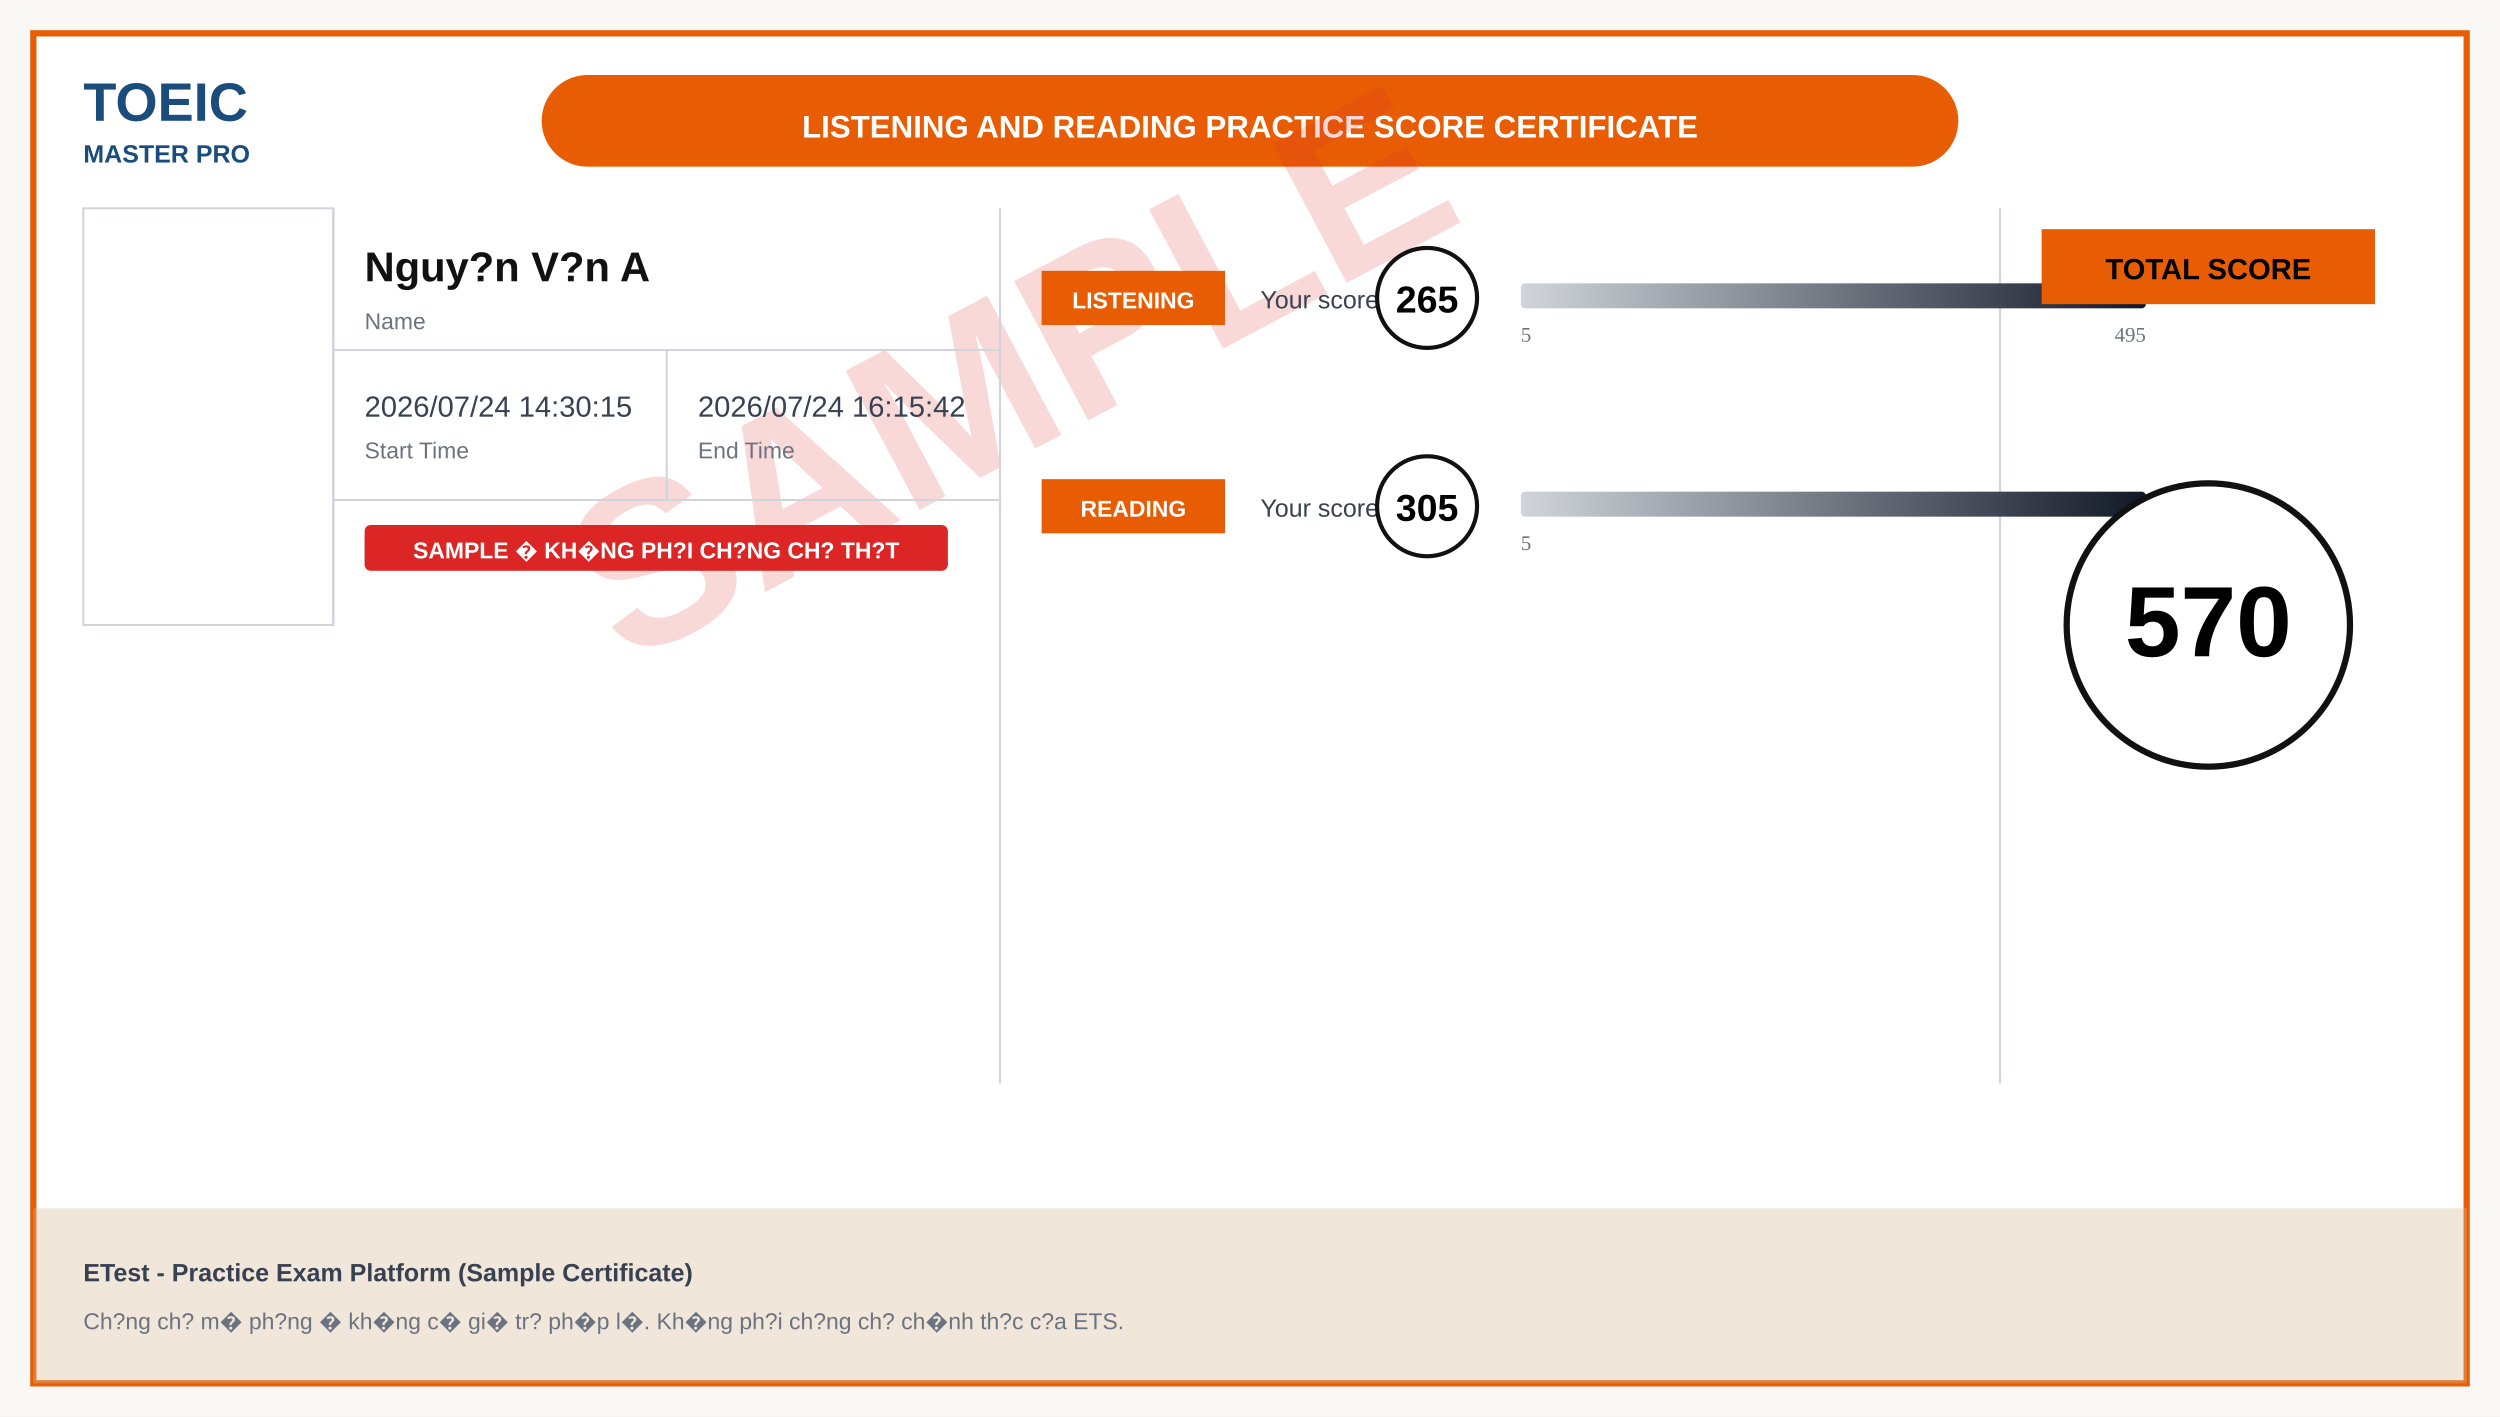
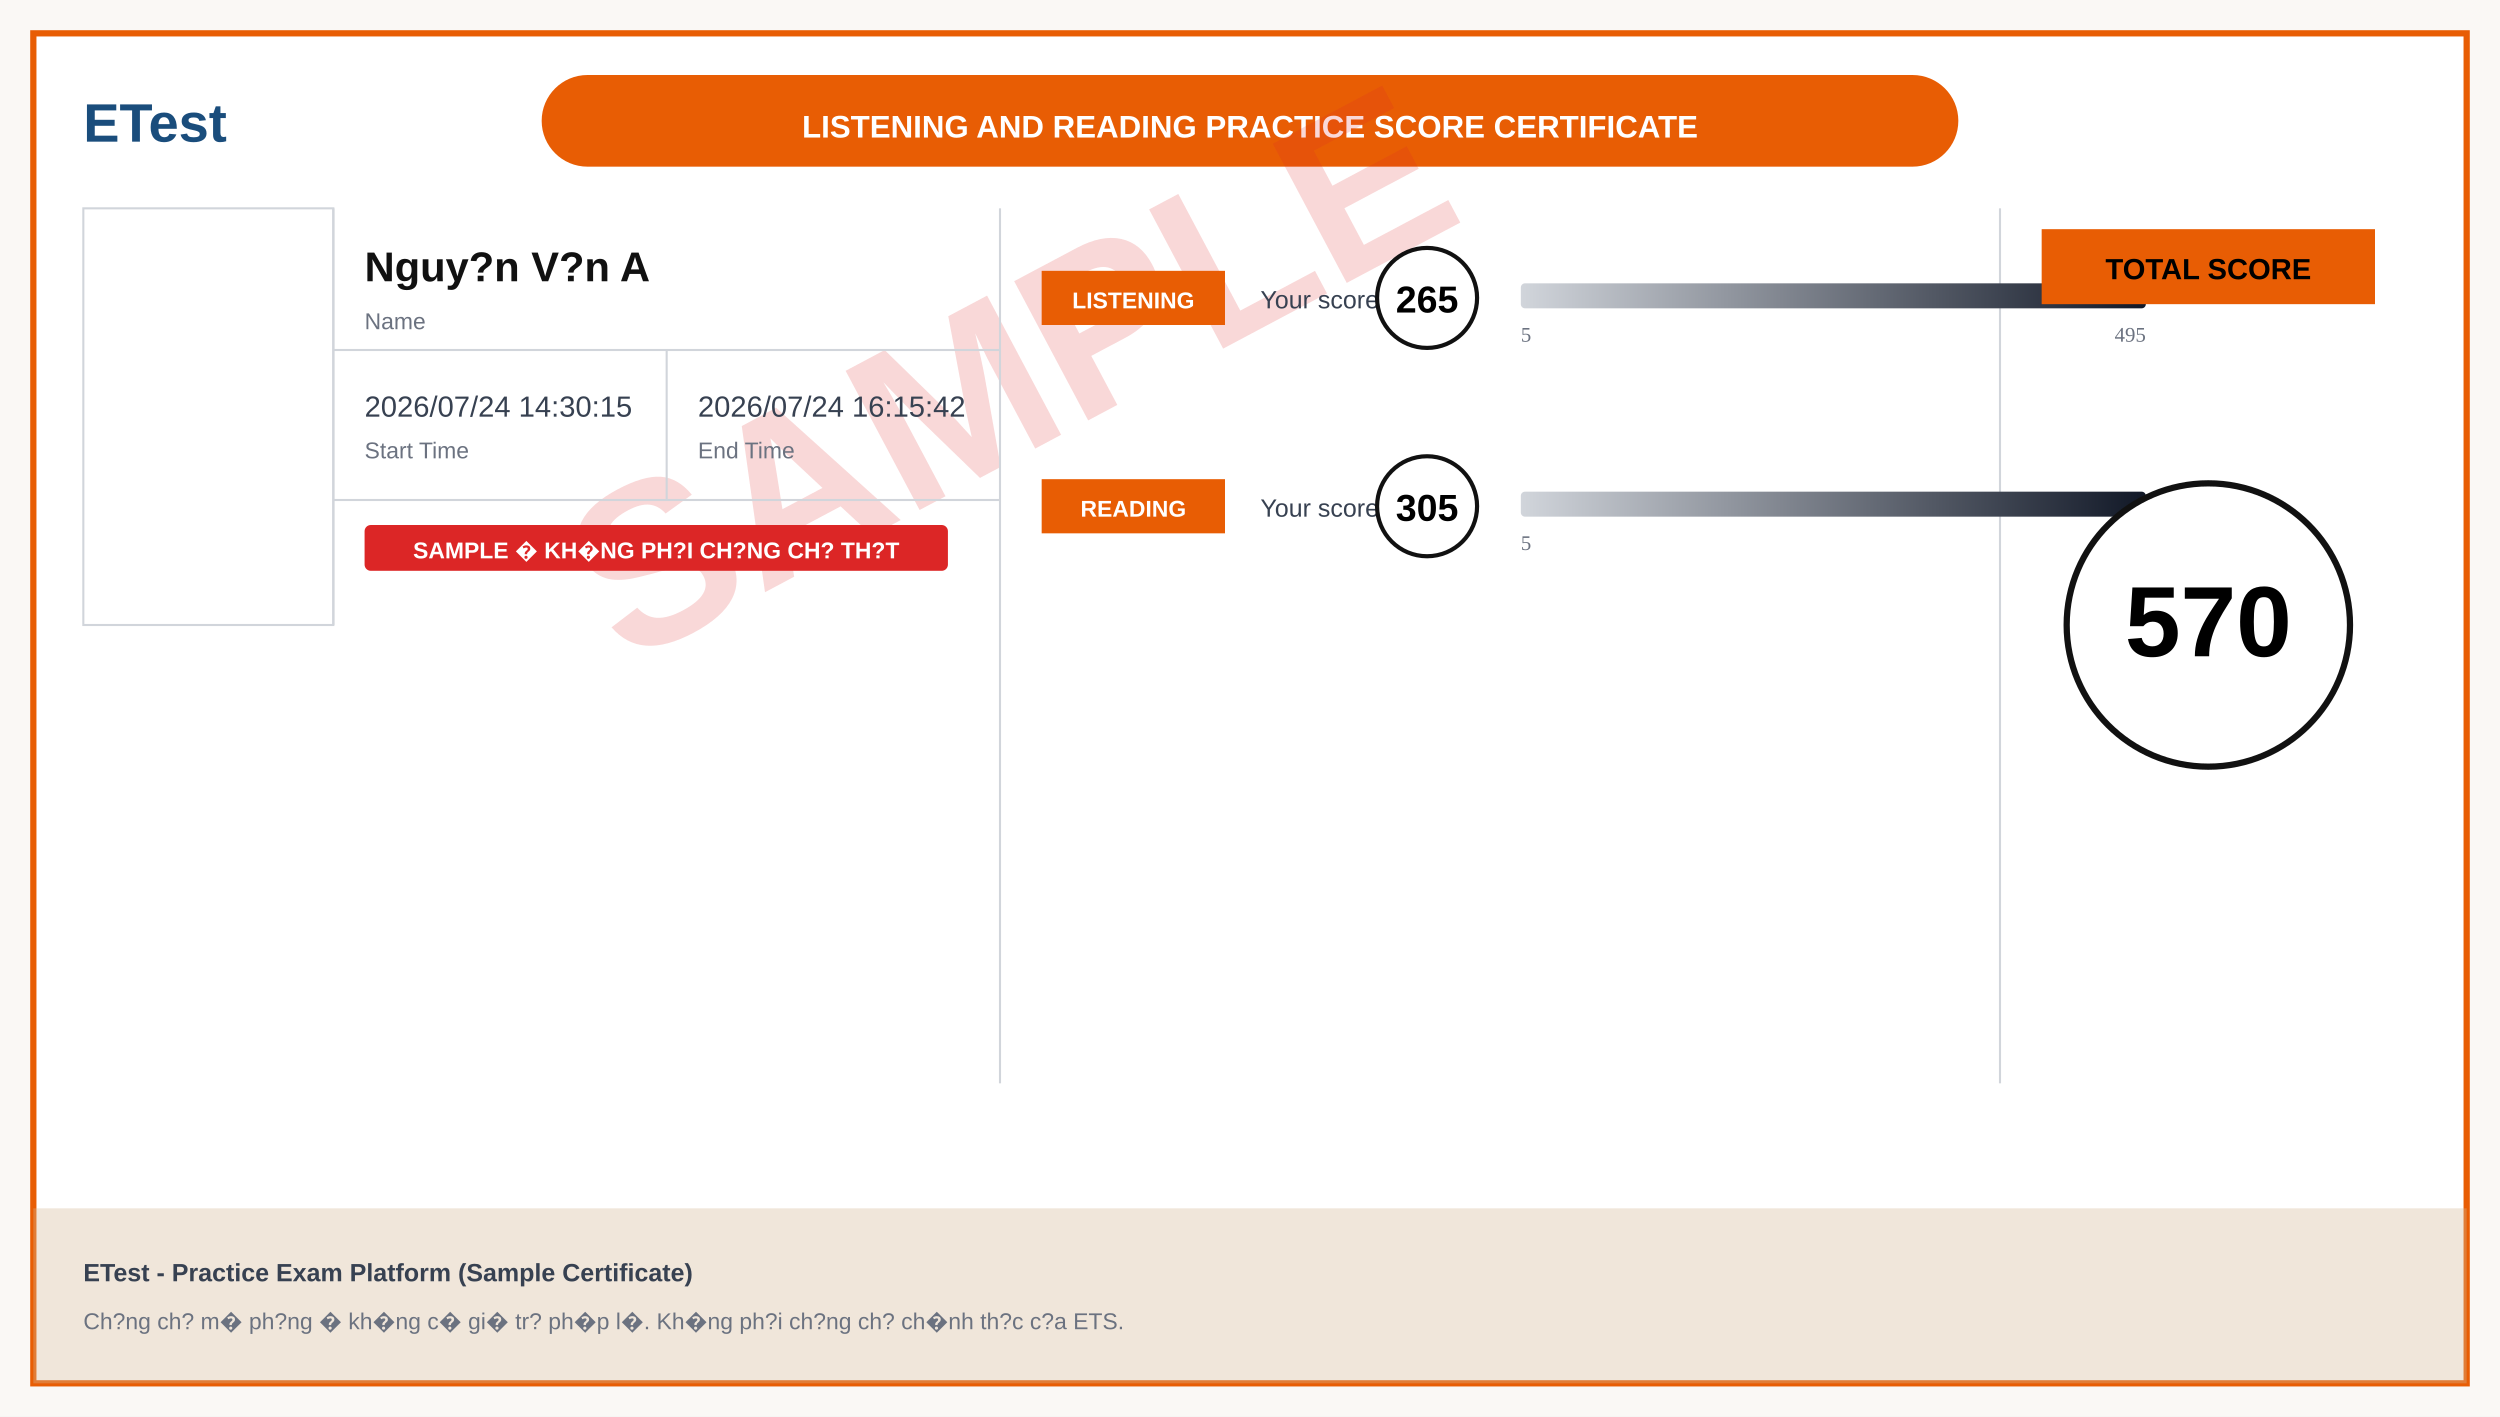
<svg xmlns="http://www.w3.org/2000/svg" width="1200" height="680" viewBox="0 0 1200 680">
  <defs>
    <linearGradient id="barGrad" x1="0%" y1="0%" x2="100%" y2="0%">
      <stop offset="0%" stop-color="#d1d5db" />
      <stop offset="100%" stop-color="#111827" />
    </linearGradient>
  </defs>
  <rect width="1200" height="680" fill="#faf8f5" />
  <rect x="16" y="16" width="1168" height="648" fill="#fff" stroke="#e85d04" stroke-width="3" />
-   <text x="40" y="58" font-family="Arial,sans-serif" font-size="26" font-weight="700" fill="#1a4d7c">TOEIC</text>
-   <text x="40" y="78" font-family="Arial,sans-serif" font-size="12" font-weight="600" fill="#1a4d7c">MASTER PRO</text>
+   <text x="40" y="68" font-family="Arial,sans-serif" font-size="26" font-weight="700" fill="#1a4d7c">ETest</text>
  <rect x="260" y="36" width="680" height="44" rx="22" fill="#e85d04" />
  <text x="600" y="66" text-anchor="middle" font-family="Arial,sans-serif" font-size="15" font-weight="700" fill="#fff">LISTENING AND READING PRACTICE SCORE CERTIFICATE</text>
  <g transform="translate(300,320) rotate(-28)">
    <text font-family="Arial,sans-serif" font-size="110" font-weight="900" fill="#dc2626" opacity="0.18">SAMPLE</text>
  </g>
  <rect x="40" y="100" width="120" height="200" fill="#fff" stroke="#d1d5db" />
  <line x1="160" y1="100" x2="160" y2="300" stroke="#d1d5db" />
  <text x="175" y="135" font-family="Arial,sans-serif" font-size="20" font-weight="700" fill="#111">Nguy?n V?n A</text>
  <text x="175" y="158" font-family="Arial,sans-serif" font-size="11" fill="#6b7280">Name</text>
  <line x1="160" y1="168" x2="480" y2="168" stroke="#d1d5db" />
  <text x="175" y="200" font-family="Arial,sans-serif" font-size="14" fill="#374151">2026/07/24 14:30:15</text>
  <text x="175" y="220" font-family="Arial,sans-serif" font-size="11" fill="#6b7280">Start Time</text>
  <line x1="320" y1="168" x2="320" y2="240" stroke="#d1d5db" />
  <text x="335" y="200" font-family="Arial,sans-serif" font-size="14" fill="#374151">2026/07/24 16:15:42</text>
  <text x="335" y="220" font-family="Arial,sans-serif" font-size="11" fill="#6b7280">End Time</text>
  <line x1="160" y1="240" x2="480" y2="240" stroke="#d1d5db" />
  <rect x="175" y="252" width="280" height="22" rx="3" fill="#dc2626" />
  <text x="315" y="268" text-anchor="middle" font-family="Arial,sans-serif" font-size="11" font-weight="700" fill="#fff">SAMPLE � KH�NG PH?I CH?NG CH? TH?T</text>
  <line x1="480" y1="100" x2="480" y2="520" stroke="#d1d5db" />
  <line x1="960" y1="100" x2="960" y2="520" stroke="#d1d5db" />
  <g transform="translate(500,130)">
    <rect width="88" height="26" fill="#e85d04" />
    <text x="44" y="18" text-anchor="middle" font-family="Arial,sans-serif" font-size="11" font-weight="700" fill="#fff">LISTENING</text>
    <text x="105" y="18" font-family="Arial,sans-serif" font-size="12" fill="#374151">Your score</text>
    <circle cx="185" cy="13" r="24" fill="#fff" stroke="#111" stroke-width="2" />
    <text x="185" y="20" text-anchor="middle" font-family="Arial,sans-serif" font-size="18" font-weight="700">265</text>
    <rect x="230" y="6" width="300" height="12" fill="url(#barGrad)" rx="2" />
    <text x="230" y="34" font-size="10" fill="#6b7280">5</text>
    <text x="530" y="34" text-anchor="end" font-size="10" fill="#6b7280">495</text>
  </g>
  <g transform="translate(500,230)">
    <rect width="88" height="26" fill="#e85d04" />
    <text x="44" y="18" text-anchor="middle" font-family="Arial,sans-serif" font-size="11" font-weight="700" fill="#fff">READING</text>
    <text x="105" y="18" font-family="Arial,sans-serif" font-size="12" fill="#374151">Your score</text>
    <circle cx="185" cy="13" r="24" fill="#fff" stroke="#111" stroke-width="2" />
    <text x="185" y="20" text-anchor="middle" font-family="Arial,sans-serif" font-size="18" font-weight="700">305</text>
    <rect x="230" y="6" width="300" height="12" fill="url(#barGrad)" rx="2" />
    <text x="230" y="34" font-size="10" fill="#6b7280">5</text>
    <text x="530" y="34" text-anchor="end" font-size="10" fill="#6b7280">495</text>
  </g>
  <rect x="980" y="110" width="160" height="36" fill="#e85d04" />
  <text x="1060" y="134" text-anchor="middle" font-family="Arial,sans-serif" font-size="14" font-weight="700">TOTAL SCORE</text>
  <circle cx="1060" cy="300" r="68" fill="#fff" stroke="#111" stroke-width="3" />
  <text x="1060" y="315" text-anchor="middle" font-family="Arial,sans-serif" font-size="48" font-weight="700">570</text>
  <rect x="16" y="580" width="1168" height="84" fill="#d4b896" opacity="0.35" />
  <text x="40" y="615" font-family="Arial,sans-serif" font-size="12" font-weight="600" fill="#374151">ETest - Practice Exam Platform (Sample Certificate)</text>
  <text x="40" y="638" font-family="Arial,sans-serif" font-size="11" fill="#6b7280">Ch?ng ch? m� ph?ng � kh�ng c� gi� tr? ph�p l�. Kh�ng ph?i ch?ng ch? ch�nh th?c c?a ETS.</text>
</svg>
